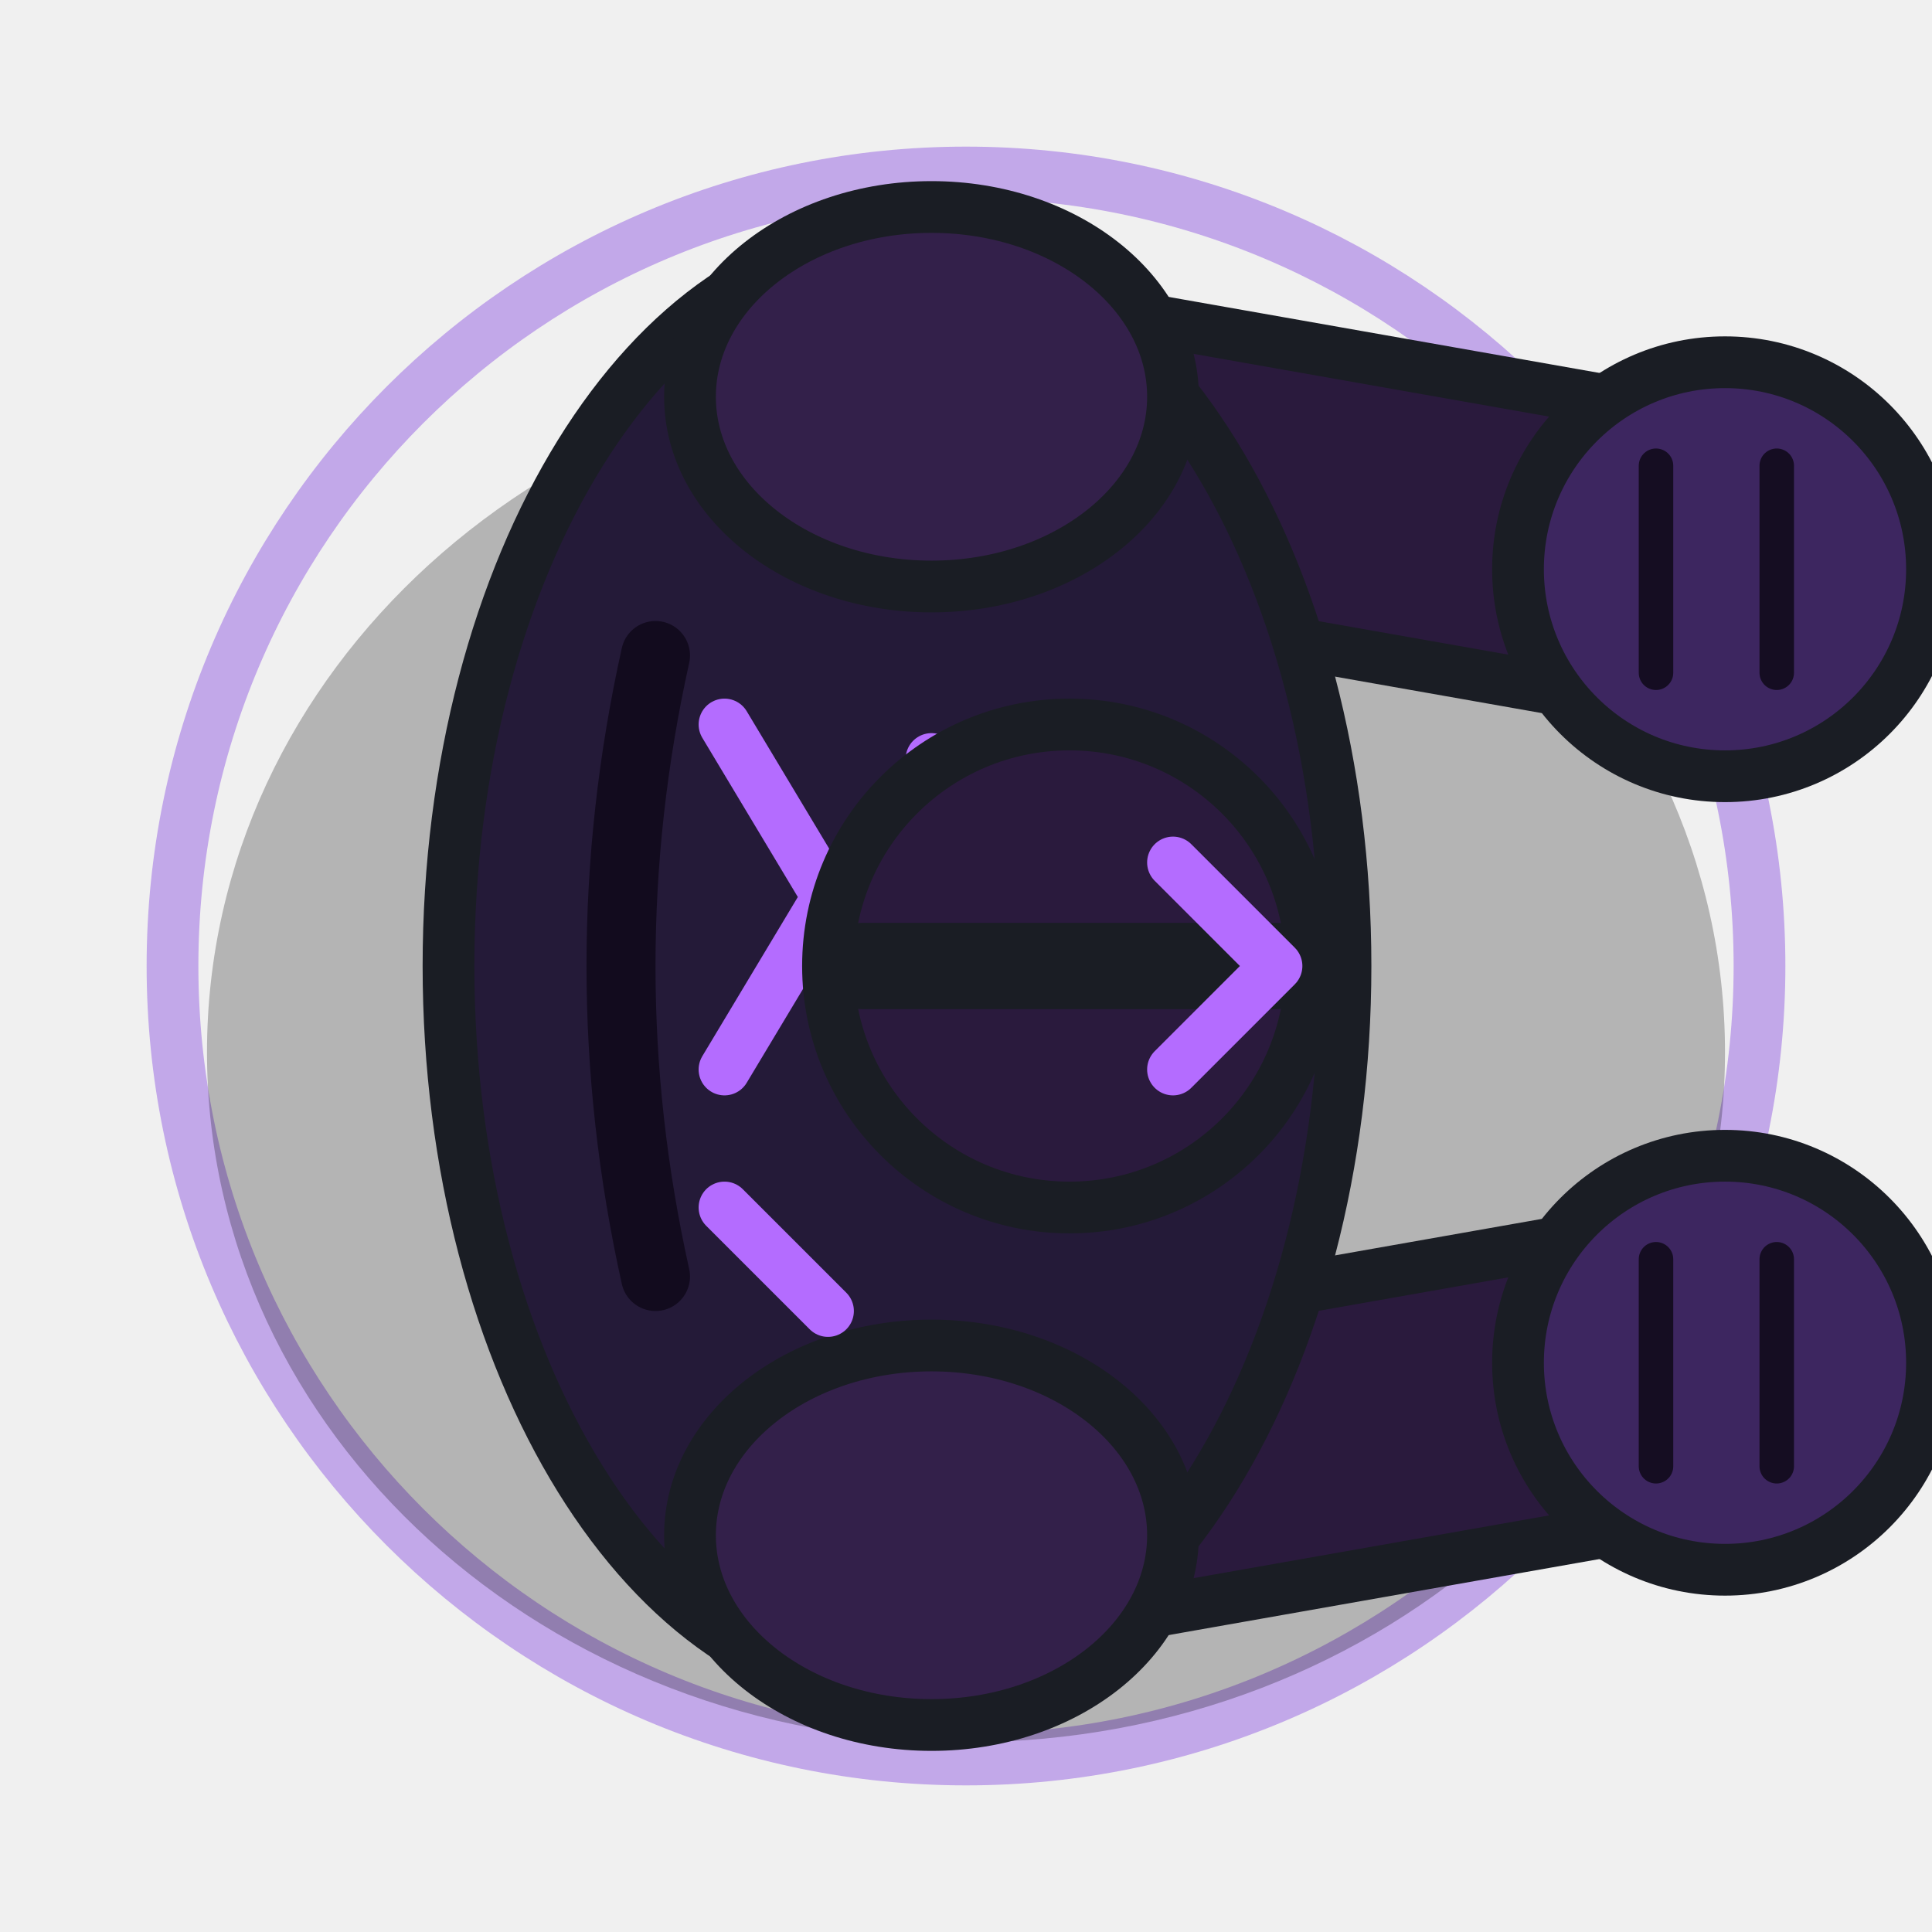
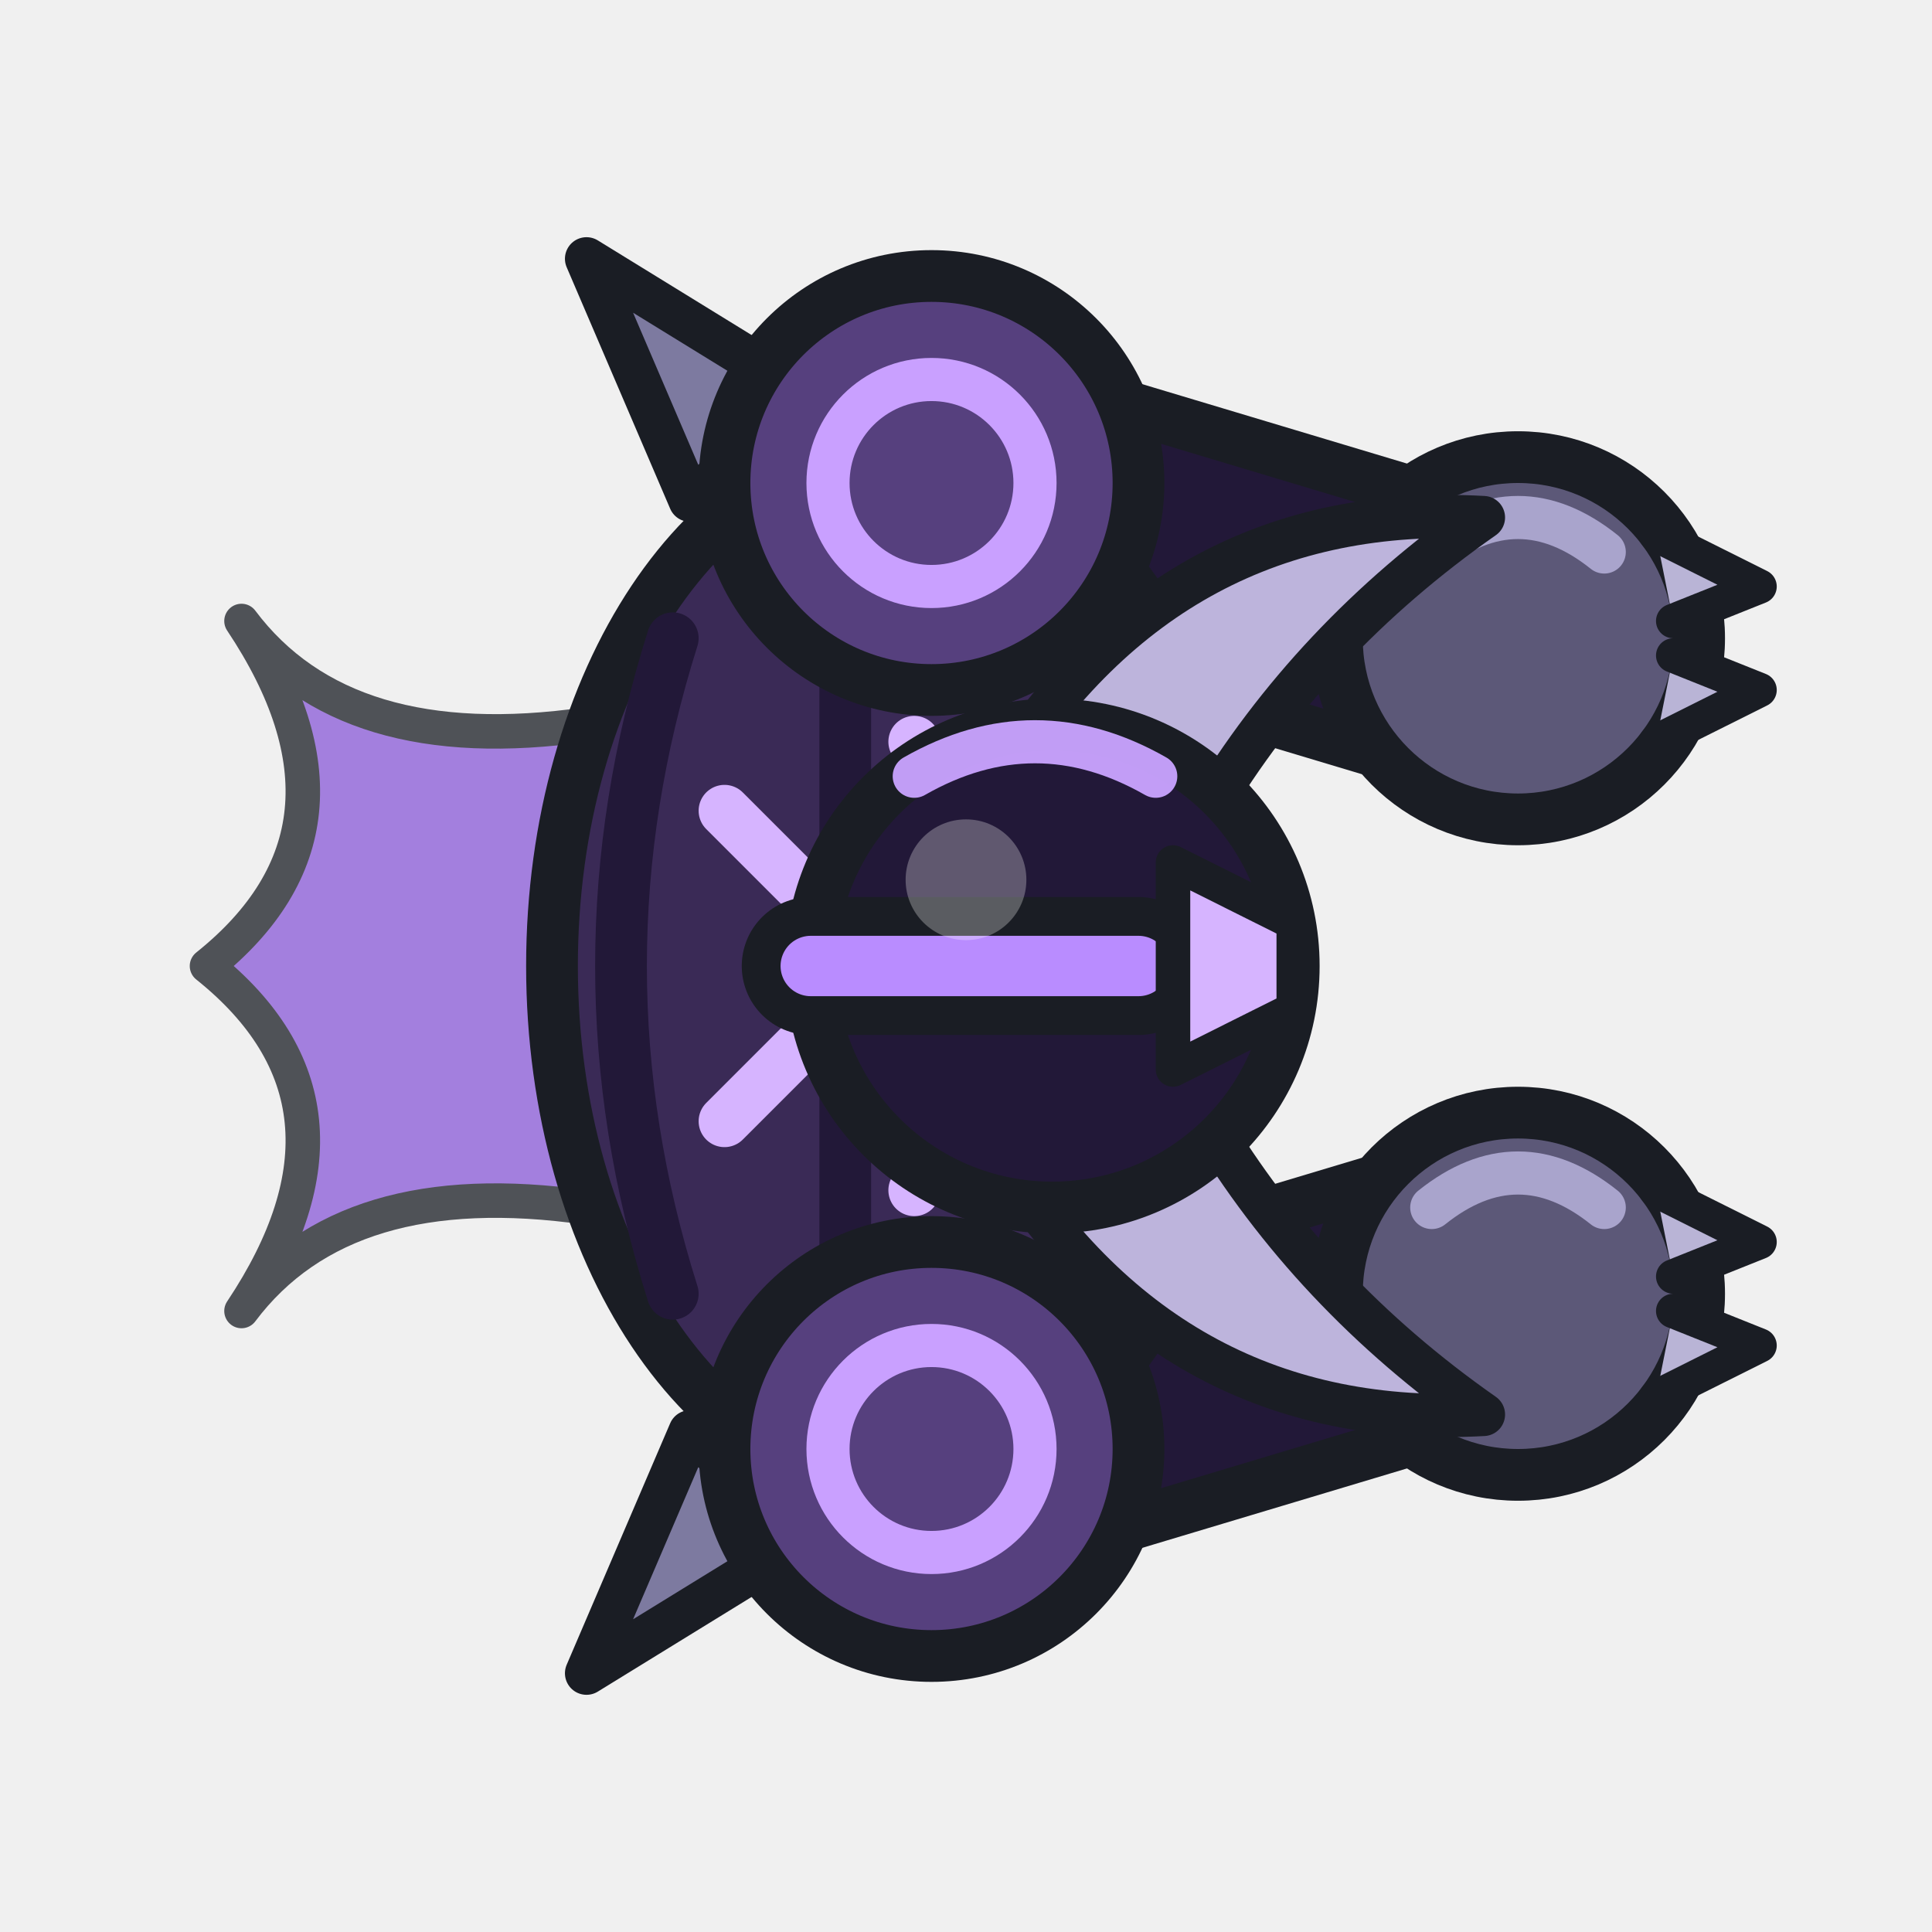
<svg xmlns="http://www.w3.org/2000/svg" width="112" height="112" viewBox="0 0 112 112">
  <g transform="translate(56 56)">
-     <circle cx="0" cy="0" r="46" fill="none" stroke="#8a4fe0" stroke-width="3" opacity="0.45" />
-     <ellipse cx="0" cy="5" rx="44" ry="40" fill="#000000" opacity="0.25" />
-     <path d="M 4 -30 L 38 -24" stroke="#1a1d24" stroke-width="20" stroke-linecap="round" />
-     <path d="M 4 -30 L 38 -24" stroke="#2a1a3d" stroke-width="14" stroke-linecap="round" />
-     <path d="M 4 30 L 38 24" stroke="#1a1d24" stroke-width="20" stroke-linecap="round" />
-     <path d="M 4 30 L 38 24" stroke="#2a1a3d" stroke-width="14" stroke-linecap="round" />
-     <circle cx="44" cy="-23" r="12" fill="#3d2660" stroke="#1a1d24" stroke-width="3" />
-     <circle cx="44" cy="23" r="12" fill="#3d2660" stroke="#1a1d24" stroke-width="3" />
-     <path d="M 40 -29 v 12 M 47 -29 v 12 M 40 17 v 12 M 47 17 v 12" stroke="#150d22" stroke-width="2" stroke-linecap="round" />
-     <ellipse cx="-4" cy="0" rx="26" ry="42" fill="#241a38" stroke="#1a1d24" stroke-width="3" />
-     <ellipse cx="-2" cy="-33" rx="14" ry="11" fill="#33204a" stroke="#1a1d24" stroke-width="3" />
-     <ellipse cx="-2" cy="33" rx="14" ry="11" fill="#33204a" stroke="#1a1d24" stroke-width="3" />
-     <path d="M -18 -18 Q -22 0 -18 18" fill="none" stroke="#120b1e" stroke-width="4" stroke-linecap="round" />
-     <g stroke="#b46cff" stroke-width="3" stroke-linecap="round" fill="none">
-       <path d="M -14 -14 L -8 -4 L -14 6" />
-       <path d="M -2 -12 L 4 -4 L -2 4" />
-       <path d="M -14 14 L -8 20" />
-     </g>
-     <circle cx="6" cy="0" r="14" fill="#2a1a3d" stroke="#1a1d24" stroke-width="3" />
-     <path d="M -6 0 L 18 0" stroke="#1a1d24" stroke-width="5" stroke-linecap="round" />
-     <path d="M 12 -6 L 18 0 L 12 6" fill="none" stroke="#b46cff" stroke-width="3" stroke-linecap="round" stroke-linejoin="round" />
+     <path d="M -22 -14 Q -36 -12 -42 -20 Q -34 -8 -44 0 Q -34 8 -42 20 Q -36 12 -22 14 Z" fill="#8a5ad8" opacity="0.75" stroke="#1a1d24" stroke-width="2" stroke-linejoin="round" stroke-linecap="round" />
+     <path d="M -2 -28 L 28 -19" stroke="#1a1d24" stroke-width="18" stroke-linecap="round" />
+     <path d="M -2 -28 L 28 -19" stroke="#221838" stroke-width="12" stroke-linecap="round" />
+     <circle cx="32" cy="-19" r="10.5" fill="#5c5878" stroke="#1a1d24" stroke-width="3" stroke-linejoin="round" stroke-linecap="round" />
+     <path d="M 40 -25 L 46 -22 L 41 -20 M 40 -13 L 46 -16 L 41 -18" fill="#b9b4d6" stroke="#1a1d24" stroke-width="2" stroke-linejoin="round" stroke-linecap="round" />
+     <path d="M 27 -24 Q 32 -28 37 -24" fill="none" stroke="#a9a4cc" stroke-width="2.5" stroke-linecap="round" />
+     <path d="M -2 28 L 28 19" stroke="#1a1d24" stroke-width="18" stroke-linecap="round" />
+     <path d="M -2 28 L 28 19" stroke="#221838" stroke-width="12" stroke-linecap="round" />
+     <circle cx="32" cy="19" r="10.5" fill="#5c5878" stroke="#1a1d24" stroke-width="3" stroke-linejoin="round" stroke-linecap="round" />
+     <path d="M 40 13 L 46 16 L 41 18 M 40 25 L 46 22 L 41 20" fill="#b9b4d6" stroke="#1a1d24" stroke-width="2" stroke-linejoin="round" stroke-linecap="round" />
+     <path d="M 27 14 Q 32 10 37 14" fill="none" stroke="#a9a4cc" stroke-width="2.5" stroke-linecap="round" />
+     <ellipse cx="-4" cy="0" rx="20" ry="30" fill="#3a2a56" stroke="#1a1d24" stroke-width="3" stroke-linejoin="round" stroke-linecap="round" />
+     <path d="M -17 -19 Q -23 0 -17 19 M -7 -24 L -7 24" fill="none" stroke="#221838" stroke-width="3" stroke-linecap="round" />
+     <path d="M -14 -9 L -5 0 L -14 9 M -3 -13 L 7 0 L -3 13" fill="none" stroke="#d6b4ff" stroke-width="3" stroke-linecap="round" stroke-linejoin="round" />
+     <path d="M -9 -33 L -22 -41 L -16 -27 Z M -9 33 L -22 41 L -16 27 Z" fill="#7d7aa0" stroke="#1a1d24" stroke-width="2.5" stroke-linejoin="round" stroke-linecap="round" />
+     <circle cx="-2" cy="-28" r="12" fill="#56407e" stroke="#1a1d24" stroke-width="3" stroke-linejoin="round" stroke-linecap="round" />
+     <circle cx="-2" cy="28" r="12" fill="#56407e" stroke="#1a1d24" stroke-width="3" stroke-linejoin="round" stroke-linecap="round" />
+     <circle cx="-2" cy="-28" r="6" fill="none" stroke="#c9a0ff" stroke-width="2.5" />
+     <circle cx="-2" cy="28" r="6" fill="none" stroke="#c9a0ff" stroke-width="2.5" />
+     <path d="M 2 -11 Q 12 -27 30 -26 Q 20 -19 14 -9 Z" fill="#bdb4dc" stroke="#1a1d24" stroke-width="2.5" stroke-linejoin="round" stroke-linecap="round" />
+     <path d="M 2 11 Q 12 27 30 26 Q 20 19 14 9 Z" fill="#bdb4dc" stroke="#1a1d24" stroke-width="2.5" stroke-linejoin="round" stroke-linecap="round" />
+     <circle cx="5" cy="0" r="14" fill="#221838" stroke="#1a1d24" stroke-width="3" stroke-linejoin="round" stroke-linecap="round" />
+     <path d="M -9 0 L 10 0" stroke="#1a1d24" stroke-width="8" stroke-linecap="round" />
+     <path d="M -9 0 L 10 0" stroke="#b98cff" stroke-width="3.5" stroke-linecap="round" />
+     <path d="M 12 -6 L 19 -2.5 L 19 2.5 L 12 6 Z" fill="#d6b4ff" stroke="#1a1d24" stroke-width="2" stroke-linejoin="round" stroke-linecap="round" />
+     <path d="M -3 -11 Q 4 -15 11 -11" fill="none" stroke="#c9a4ff" stroke-width="2.5" stroke-linecap="round" opacity="0.95" />
+     <circle cx="0" cy="-5" r="3.5" fill="#ffffff" opacity="0.28" />
  </g>
</svg>
